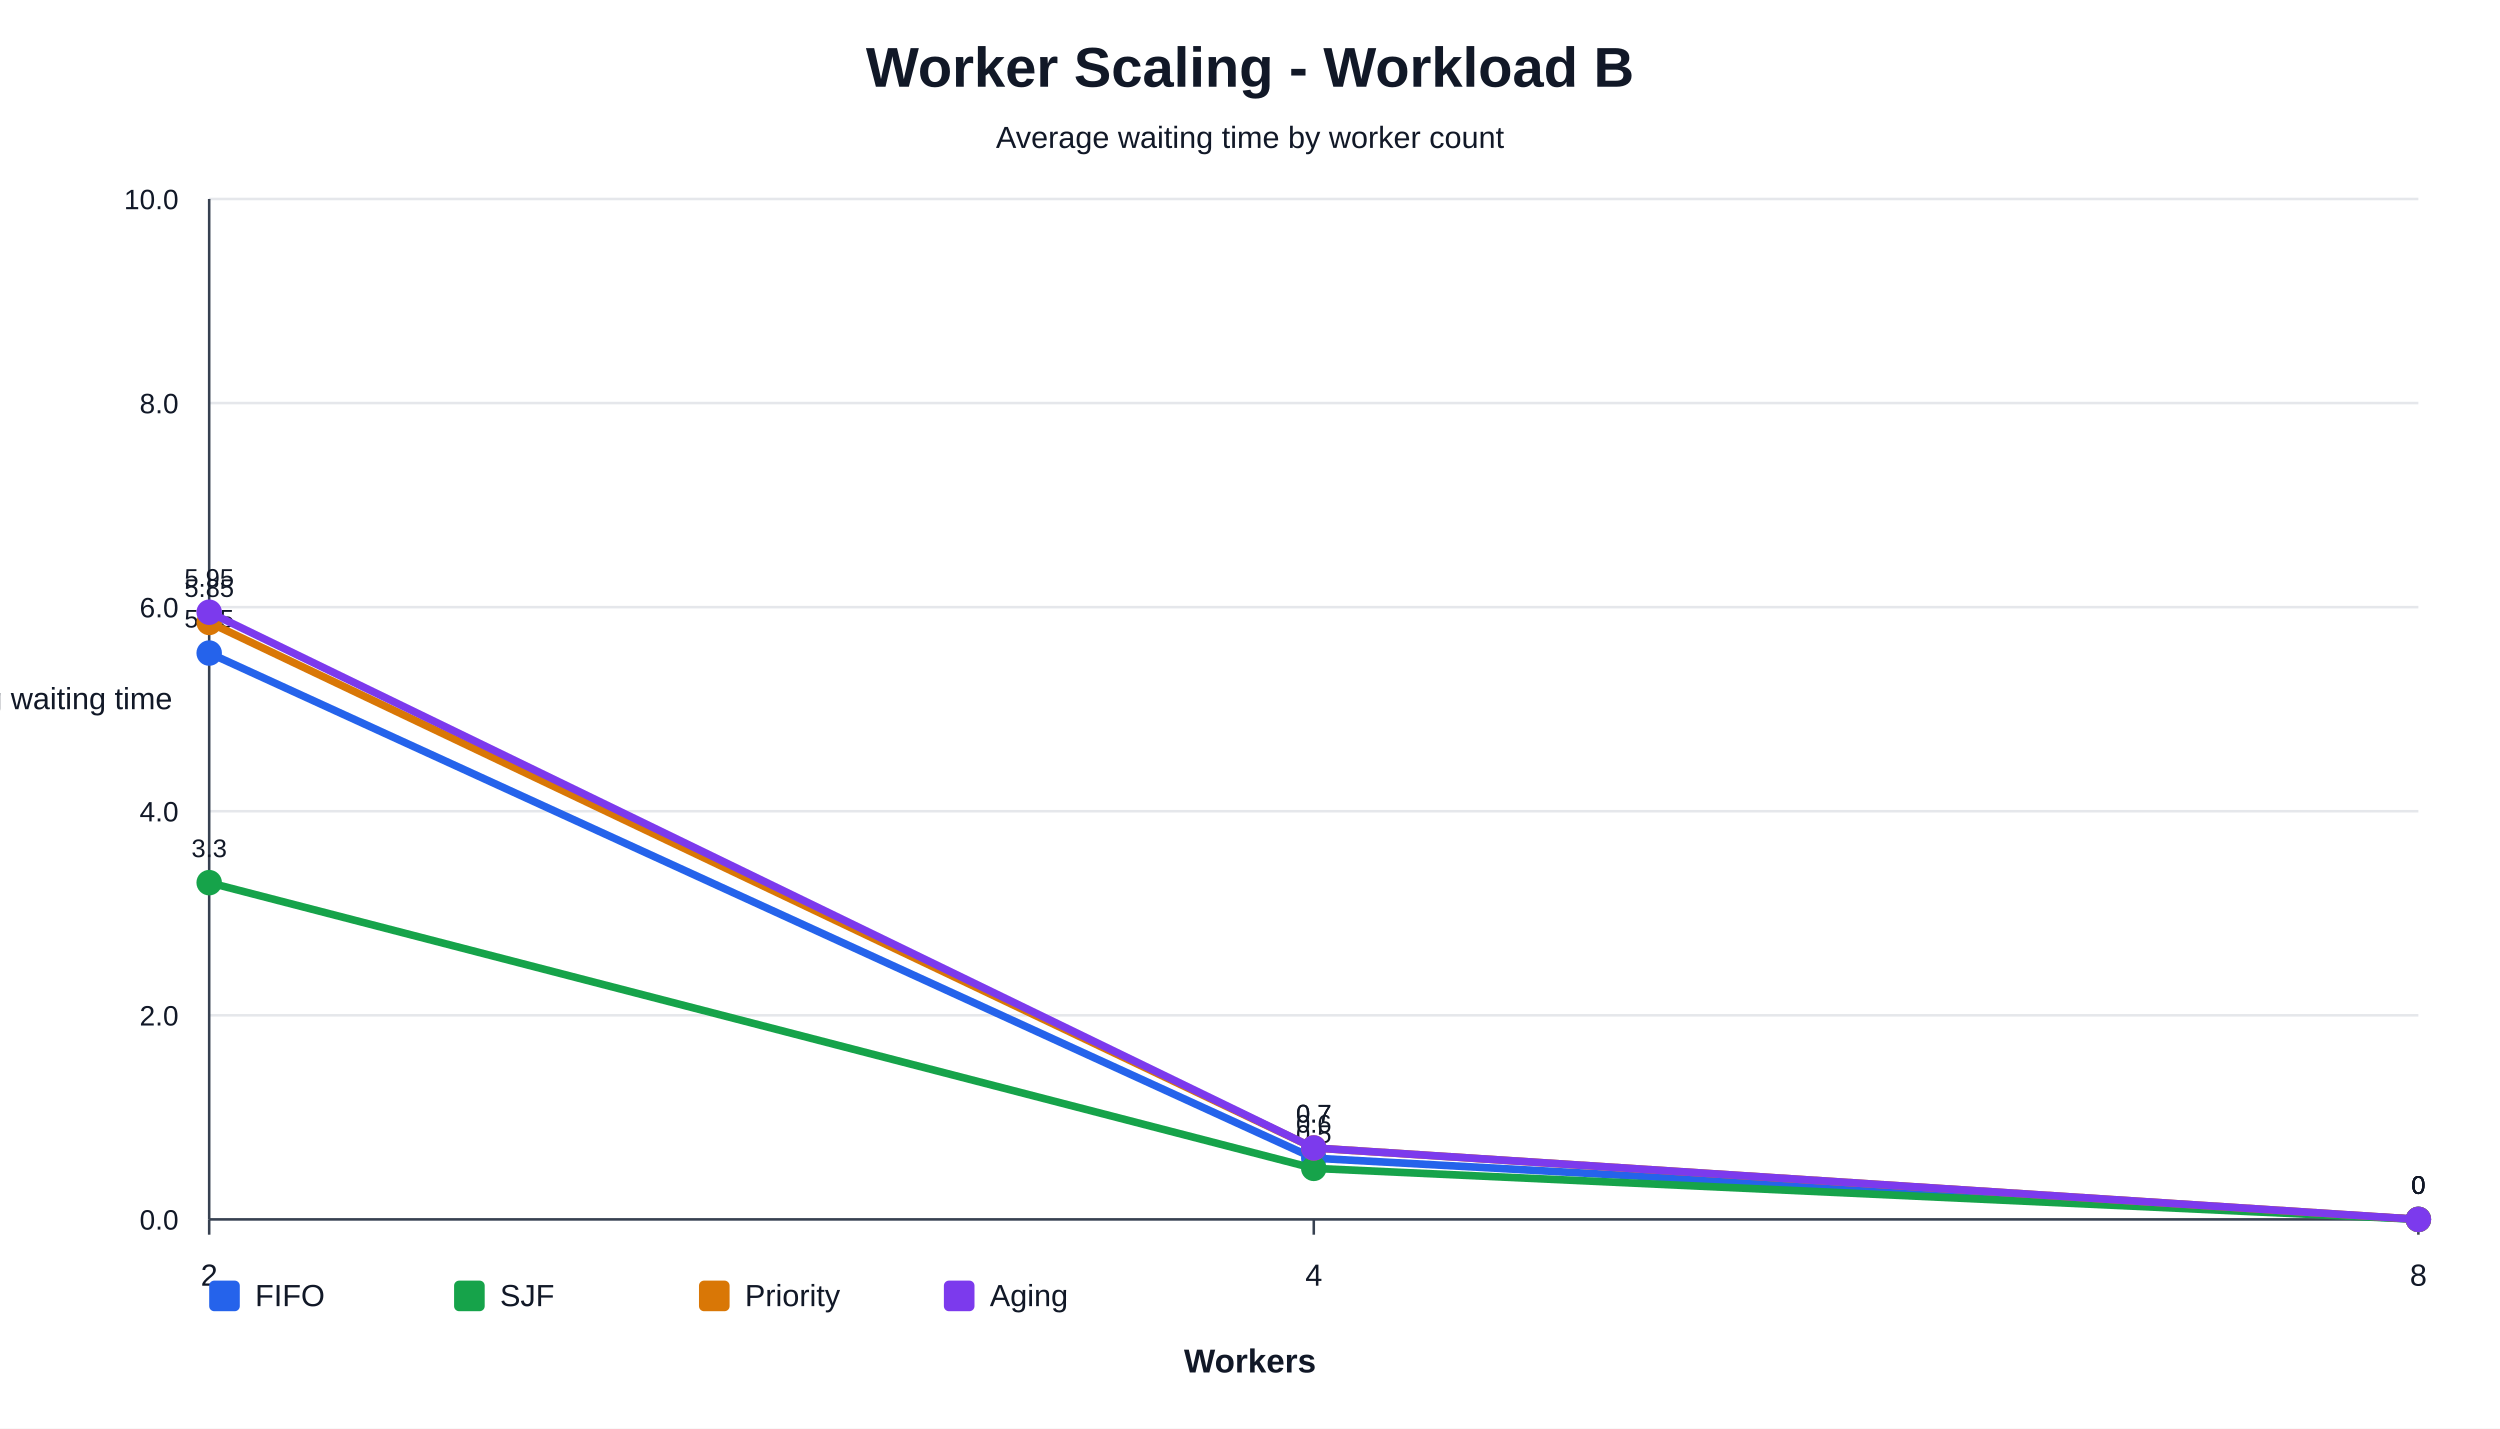
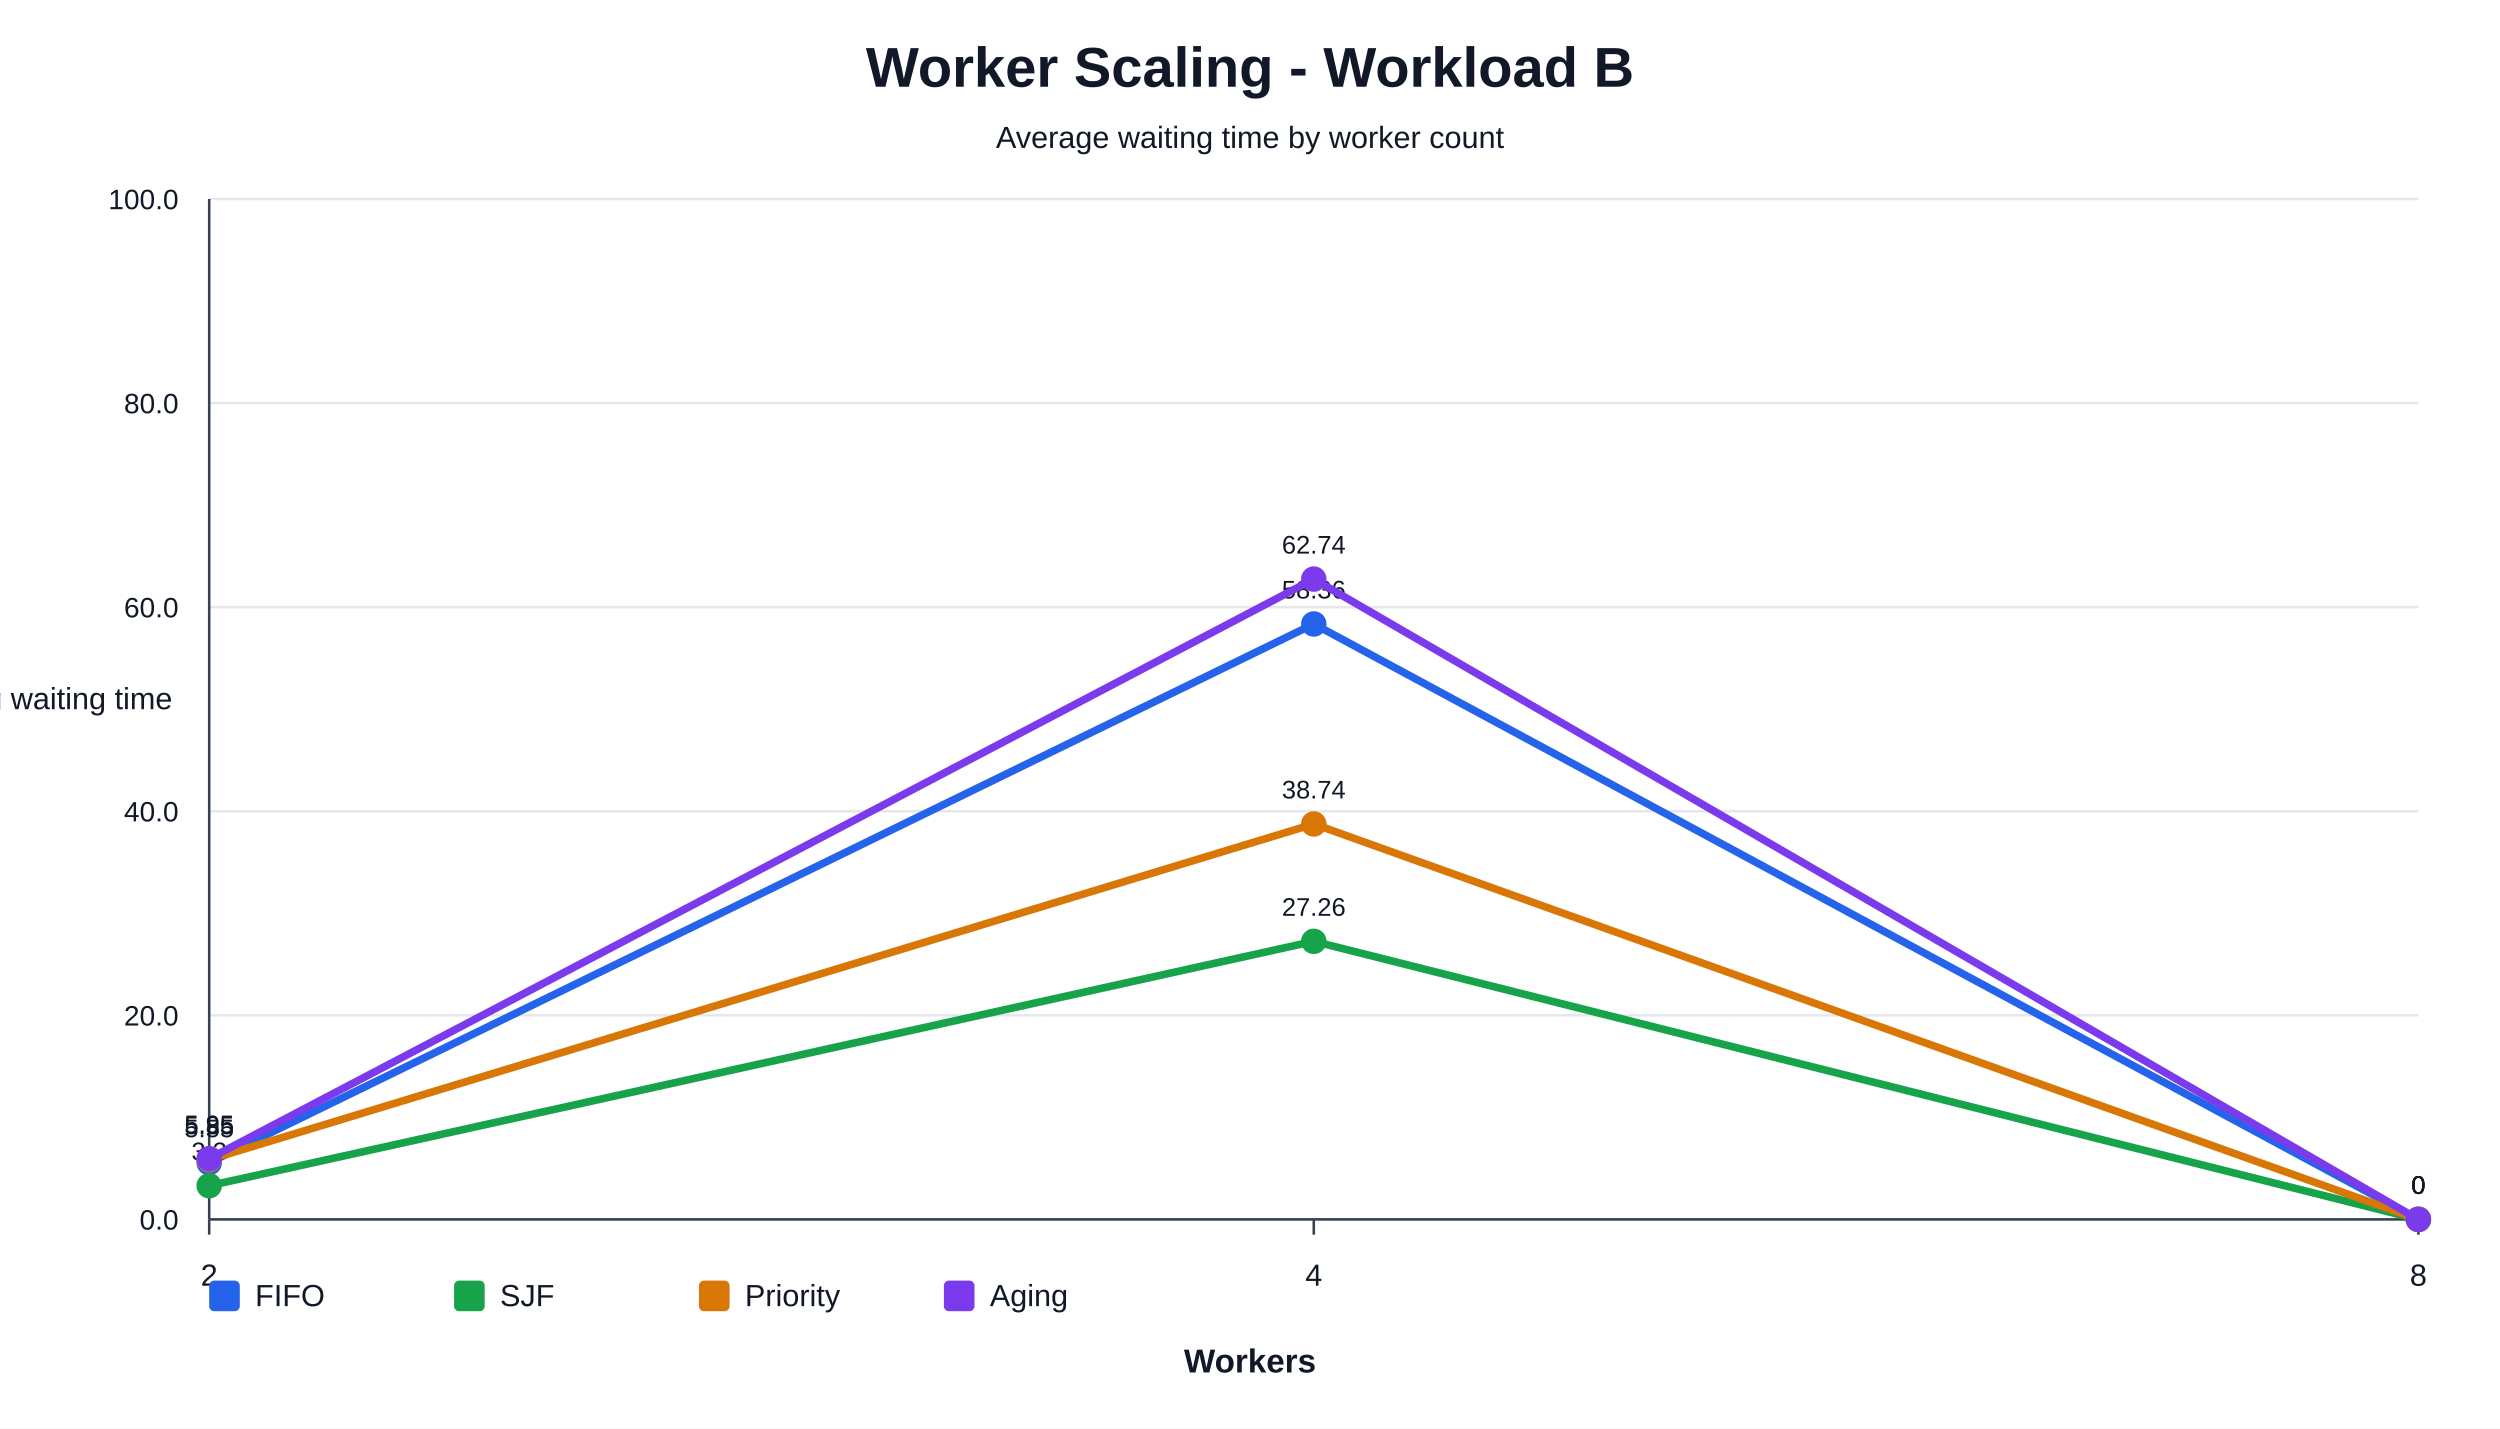
<svg xmlns="http://www.w3.org/2000/svg" width="980" height="560" viewBox="0 0 980 560">
  <rect width="100%" height="100%" fill="#ffffff" />
  <text x="490.0" y="34.0" font-family="Arial, sans-serif" font-size="22" font-weight="700" text-anchor="middle" fill="#111827">Worker Scaling - Workload B</text>
  <text x="490.0" y="58.0" font-family="Arial, sans-serif" font-size="12" font-weight="400" text-anchor="middle" fill="#111827">Average waiting time by worker count</text>
  <line x1="82" y1="478.0" x2="948" y2="478.0" stroke="#e5e7eb" />
  <text x="70.0" y="482.0" font-family="Arial, sans-serif" font-size="11" font-weight="400" text-anchor="end" fill="#111827">0.0</text>
  <line x1="82" y1="398.0" x2="948" y2="398.0" stroke="#e5e7eb" />
-   <text x="70.0" y="402.0" font-family="Arial, sans-serif" font-size="11" font-weight="400" text-anchor="end" fill="#111827">2.0</text>
+   <text x="70.0" y="402.0" font-family="Arial, sans-serif" font-size="11" font-weight="400" text-anchor="end" fill="#111827">20.0</text>
  <line x1="82" y1="318.0" x2="948" y2="318.0" stroke="#e5e7eb" />
-   <text x="70.0" y="322.0" font-family="Arial, sans-serif" font-size="11" font-weight="400" text-anchor="end" fill="#111827">4.0</text>
+   <text x="70.0" y="322.0" font-family="Arial, sans-serif" font-size="11" font-weight="400" text-anchor="end" fill="#111827">40.0</text>
  <line x1="82" y1="238.0" x2="948" y2="238.0" stroke="#e5e7eb" />
-   <text x="70.0" y="242.0" font-family="Arial, sans-serif" font-size="11" font-weight="400" text-anchor="end" fill="#111827">6.0</text>
+   <text x="70.0" y="242.0" font-family="Arial, sans-serif" font-size="11" font-weight="400" text-anchor="end" fill="#111827">60.0</text>
  <line x1="82" y1="158.0" x2="948" y2="158.0" stroke="#e5e7eb" />
-   <text x="70.0" y="162.0" font-family="Arial, sans-serif" font-size="11" font-weight="400" text-anchor="end" fill="#111827">8.0</text>
+   <text x="70.0" y="162.0" font-family="Arial, sans-serif" font-size="11" font-weight="400" text-anchor="end" fill="#111827">80.0</text>
  <line x1="82" y1="78.0" x2="948" y2="78.0" stroke="#e5e7eb" />
-   <text x="70.0" y="82.0" font-family="Arial, sans-serif" font-size="11" font-weight="400" text-anchor="end" fill="#111827">10.0</text>
+   <text x="70.0" y="82.0" font-family="Arial, sans-serif" font-size="11" font-weight="400" text-anchor="end" fill="#111827">100.0</text>
  <line x1="82" y1="78" x2="82" y2="478" stroke="#374151" />
  <line x1="82" y1="478" x2="948" y2="478" stroke="#374151" />
  <text x="490.0" y="538.0" font-family="Arial, sans-serif" font-size="13" font-weight="700" text-anchor="middle" fill="#111827">Workers</text>
  <text x="24.0" y="278.0" font-family="Arial, sans-serif" font-size="12" font-weight="400" text-anchor="middle" fill="#111827">Avg waiting time</text>
  <line x1="82.0" y1="478" x2="82.0" y2="484" stroke="#374151" />
  <text x="82.0" y="504.0" font-family="Arial, sans-serif" font-size="12" font-weight="400" text-anchor="middle" fill="#111827">2</text>
  <line x1="515.0" y1="478" x2="515.0" y2="484" stroke="#374151" />
  <text x="515.0" y="504.0" font-family="Arial, sans-serif" font-size="12" font-weight="400" text-anchor="middle" fill="#111827">4</text>
  <line x1="948.0" y1="478" x2="948.0" y2="484" stroke="#374151" />
  <text x="948.0" y="504.0" font-family="Arial, sans-serif" font-size="12" font-weight="400" text-anchor="middle" fill="#111827">8</text>
-   <polyline points="82.0,256.0 515.0,454.0 948.0,478.0" fill="none" stroke="#2563eb" stroke-width="3" />
-   <circle cx="82.0" cy="256.0" r="5" fill="#2563eb" />
-   <text x="82.0" y="246.0" font-family="Arial, sans-serif" font-size="10" font-weight="400" text-anchor="middle" fill="#111827">5.55</text>
-   <circle cx="515.0" cy="454.0" r="5" fill="#2563eb" />
-   <text x="515.0" y="444.0" font-family="Arial, sans-serif" font-size="10" font-weight="400" text-anchor="middle" fill="#111827">0.6</text>
+   <polyline points="82.0,455.8 515.0,244.6 948.0,478.0" fill="none" stroke="#2563eb" stroke-width="3" />
+   <circle cx="82.0" cy="455.8" r="5" fill="#2563eb" />
+   <text x="82.0" y="445.8" font-family="Arial, sans-serif" font-size="10" font-weight="400" text-anchor="middle" fill="#111827">5.55</text>
+   <circle cx="515.0" cy="244.6" r="5" fill="#2563eb" />
+   <text x="515.0" y="234.6" font-family="Arial, sans-serif" font-size="10" font-weight="400" text-anchor="middle" fill="#111827">58.36</text>
  <circle cx="948.0" cy="478.0" r="5" fill="#2563eb" />
  <text x="948.0" y="468.0" font-family="Arial, sans-serif" font-size="10" font-weight="400" text-anchor="middle" fill="#111827">0</text>
-   <polyline points="82.0,346.0 515.0,458.0 948.0,478.0" fill="none" stroke="#16a34a" stroke-width="3" />
-   <circle cx="82.0" cy="346.0" r="5" fill="#16a34a" />
-   <text x="82.0" y="336.0" font-family="Arial, sans-serif" font-size="10" font-weight="400" text-anchor="middle" fill="#111827">3.3</text>
-   <circle cx="515.0" cy="458.0" r="5" fill="#16a34a" />
-   <text x="515.0" y="448.0" font-family="Arial, sans-serif" font-size="10" font-weight="400" text-anchor="middle" fill="#111827">0.5</text>
+   <polyline points="82.0,464.8 515.0,369.0 948.0,478.0" fill="none" stroke="#16a34a" stroke-width="3" />
+   <circle cx="82.0" cy="464.8" r="5" fill="#16a34a" />
+   <text x="82.0" y="454.8" font-family="Arial, sans-serif" font-size="10" font-weight="400" text-anchor="middle" fill="#111827">3.3</text>
+   <circle cx="515.0" cy="369.0" r="5" fill="#16a34a" />
+   <text x="515.0" y="359.0" font-family="Arial, sans-serif" font-size="10" font-weight="400" text-anchor="middle" fill="#111827">27.26</text>
  <circle cx="948.0" cy="478.0" r="5" fill="#16a34a" />
  <text x="948.0" y="468.0" font-family="Arial, sans-serif" font-size="10" font-weight="400" text-anchor="middle" fill="#111827">0</text>
-   <polyline points="82.0,244.0 515.0,450.0 948.0,478.0" fill="none" stroke="#d97706" stroke-width="3" />
-   <circle cx="82.0" cy="244.0" r="5" fill="#d97706" />
-   <text x="82.0" y="234.0" font-family="Arial, sans-serif" font-size="10" font-weight="400" text-anchor="middle" fill="#111827">5.85</text>
-   <circle cx="515.0" cy="450.0" r="5" fill="#d97706" />
-   <text x="515.0" y="440.0" font-family="Arial, sans-serif" font-size="10" font-weight="400" text-anchor="middle" fill="#111827">0.7</text>
+   <polyline points="82.0,454.6 515.0,323.0 948.0,478.0" fill="none" stroke="#d97706" stroke-width="3" />
+   <circle cx="82.0" cy="454.6" r="5" fill="#d97706" />
+   <text x="82.0" y="444.6" font-family="Arial, sans-serif" font-size="10" font-weight="400" text-anchor="middle" fill="#111827">5.85</text>
+   <circle cx="515.0" cy="323.0" r="5" fill="#d97706" />
+   <text x="515.0" y="313.0" font-family="Arial, sans-serif" font-size="10" font-weight="400" text-anchor="middle" fill="#111827">38.74</text>
  <circle cx="948.0" cy="478.0" r="5" fill="#d97706" />
  <text x="948.0" y="468.0" font-family="Arial, sans-serif" font-size="10" font-weight="400" text-anchor="middle" fill="#111827">0</text>
-   <polyline points="82.0,240.0 515.0,450.0 948.0,478.0" fill="none" stroke="#7c3aed" stroke-width="3" />
-   <circle cx="82.0" cy="240.0" r="5" fill="#7c3aed" />
-   <text x="82.0" y="230.0" font-family="Arial, sans-serif" font-size="10" font-weight="400" text-anchor="middle" fill="#111827">5.95</text>
-   <circle cx="515.0" cy="450.0" r="5" fill="#7c3aed" />
-   <text x="515.0" y="440.0" font-family="Arial, sans-serif" font-size="10" font-weight="400" text-anchor="middle" fill="#111827">0.7</text>
+   <polyline points="82.0,454.2 515.0,227.0 948.0,478.0" fill="none" stroke="#7c3aed" stroke-width="3" />
+   <circle cx="82.0" cy="454.2" r="5" fill="#7c3aed" />
+   <text x="82.0" y="444.2" font-family="Arial, sans-serif" font-size="10" font-weight="400" text-anchor="middle" fill="#111827">5.95</text>
+   <circle cx="515.0" cy="227.0" r="5" fill="#7c3aed" />
+   <text x="515.0" y="217.0" font-family="Arial, sans-serif" font-size="10" font-weight="400" text-anchor="middle" fill="#111827">62.74</text>
  <circle cx="948.0" cy="478.0" r="5" fill="#7c3aed" />
  <text x="948.0" y="468.0" font-family="Arial, sans-serif" font-size="10" font-weight="400" text-anchor="middle" fill="#111827">0</text>
  <rect x="82" y="502" width="12" height="12" fill="#2563eb" rx="2" />
  <text x="100.0" y="512.0" font-family="Arial, sans-serif" font-size="12" font-weight="400" text-anchor="start" fill="#111827">FIFO</text>
  <rect x="178" y="502" width="12" height="12" fill="#16a34a" rx="2" />
  <text x="196.0" y="512.0" font-family="Arial, sans-serif" font-size="12" font-weight="400" text-anchor="start" fill="#111827">SJF</text>
  <rect x="274" y="502" width="12" height="12" fill="#d97706" rx="2" />
  <text x="292.0" y="512.0" font-family="Arial, sans-serif" font-size="12" font-weight="400" text-anchor="start" fill="#111827">Priority</text>
  <rect x="370" y="502" width="12" height="12" fill="#7c3aed" rx="2" />
  <text x="388.0" y="512.0" font-family="Arial, sans-serif" font-size="12" font-weight="400" text-anchor="start" fill="#111827">Aging</text>
</svg>
